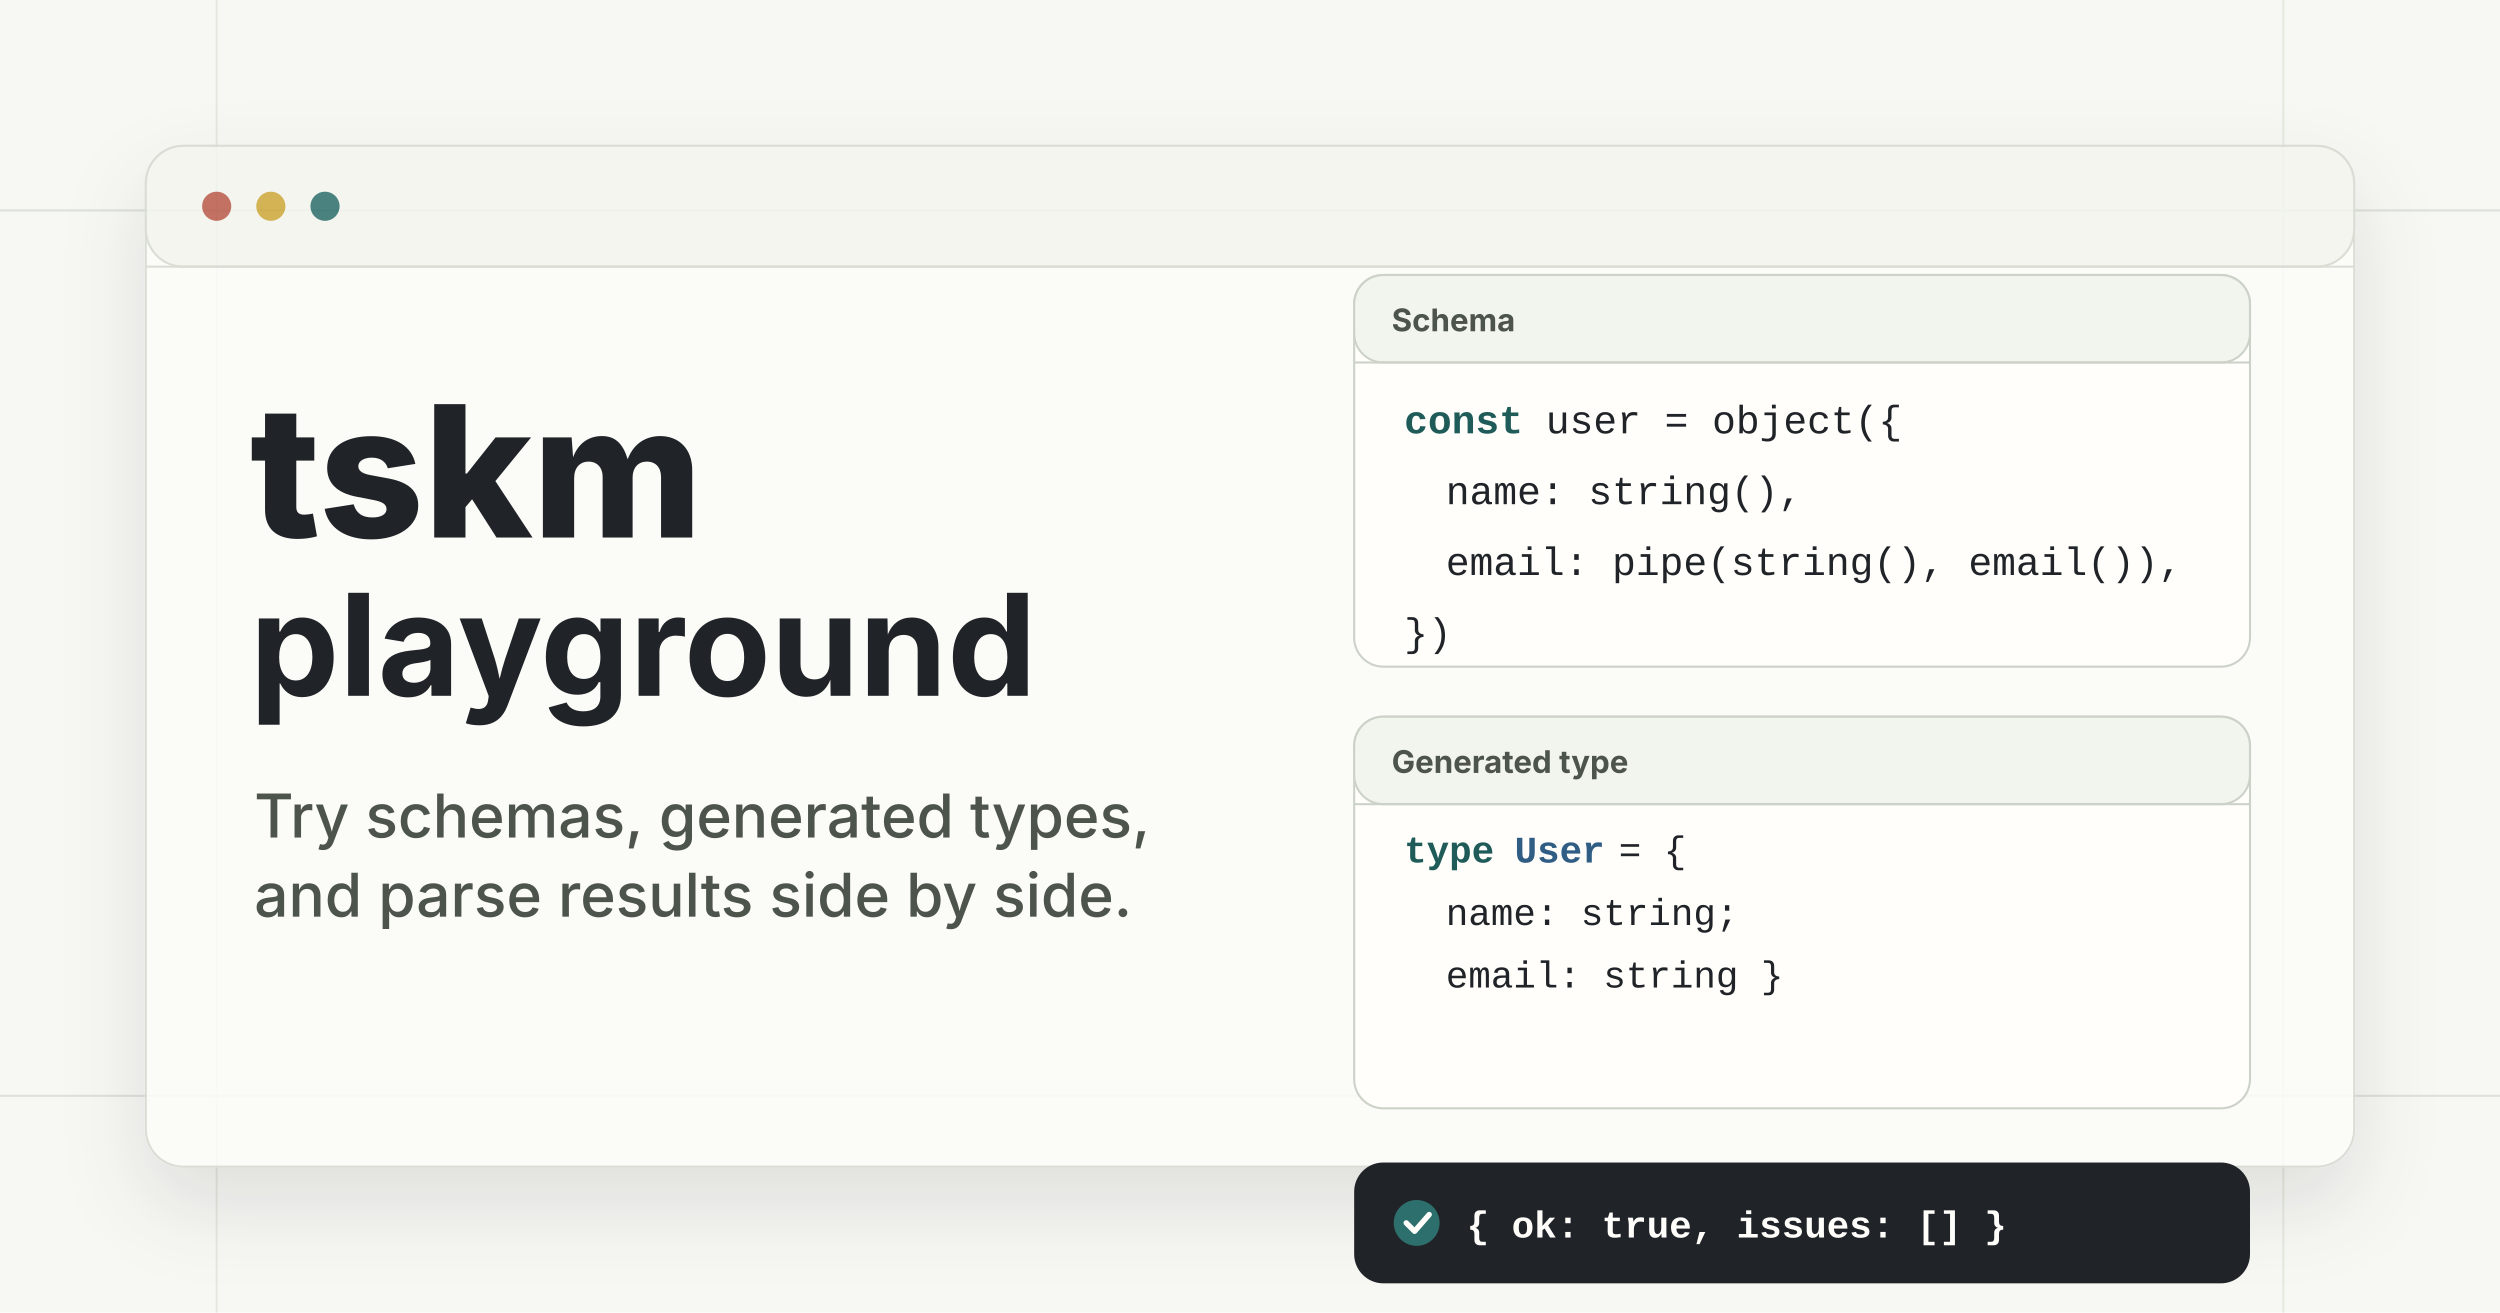
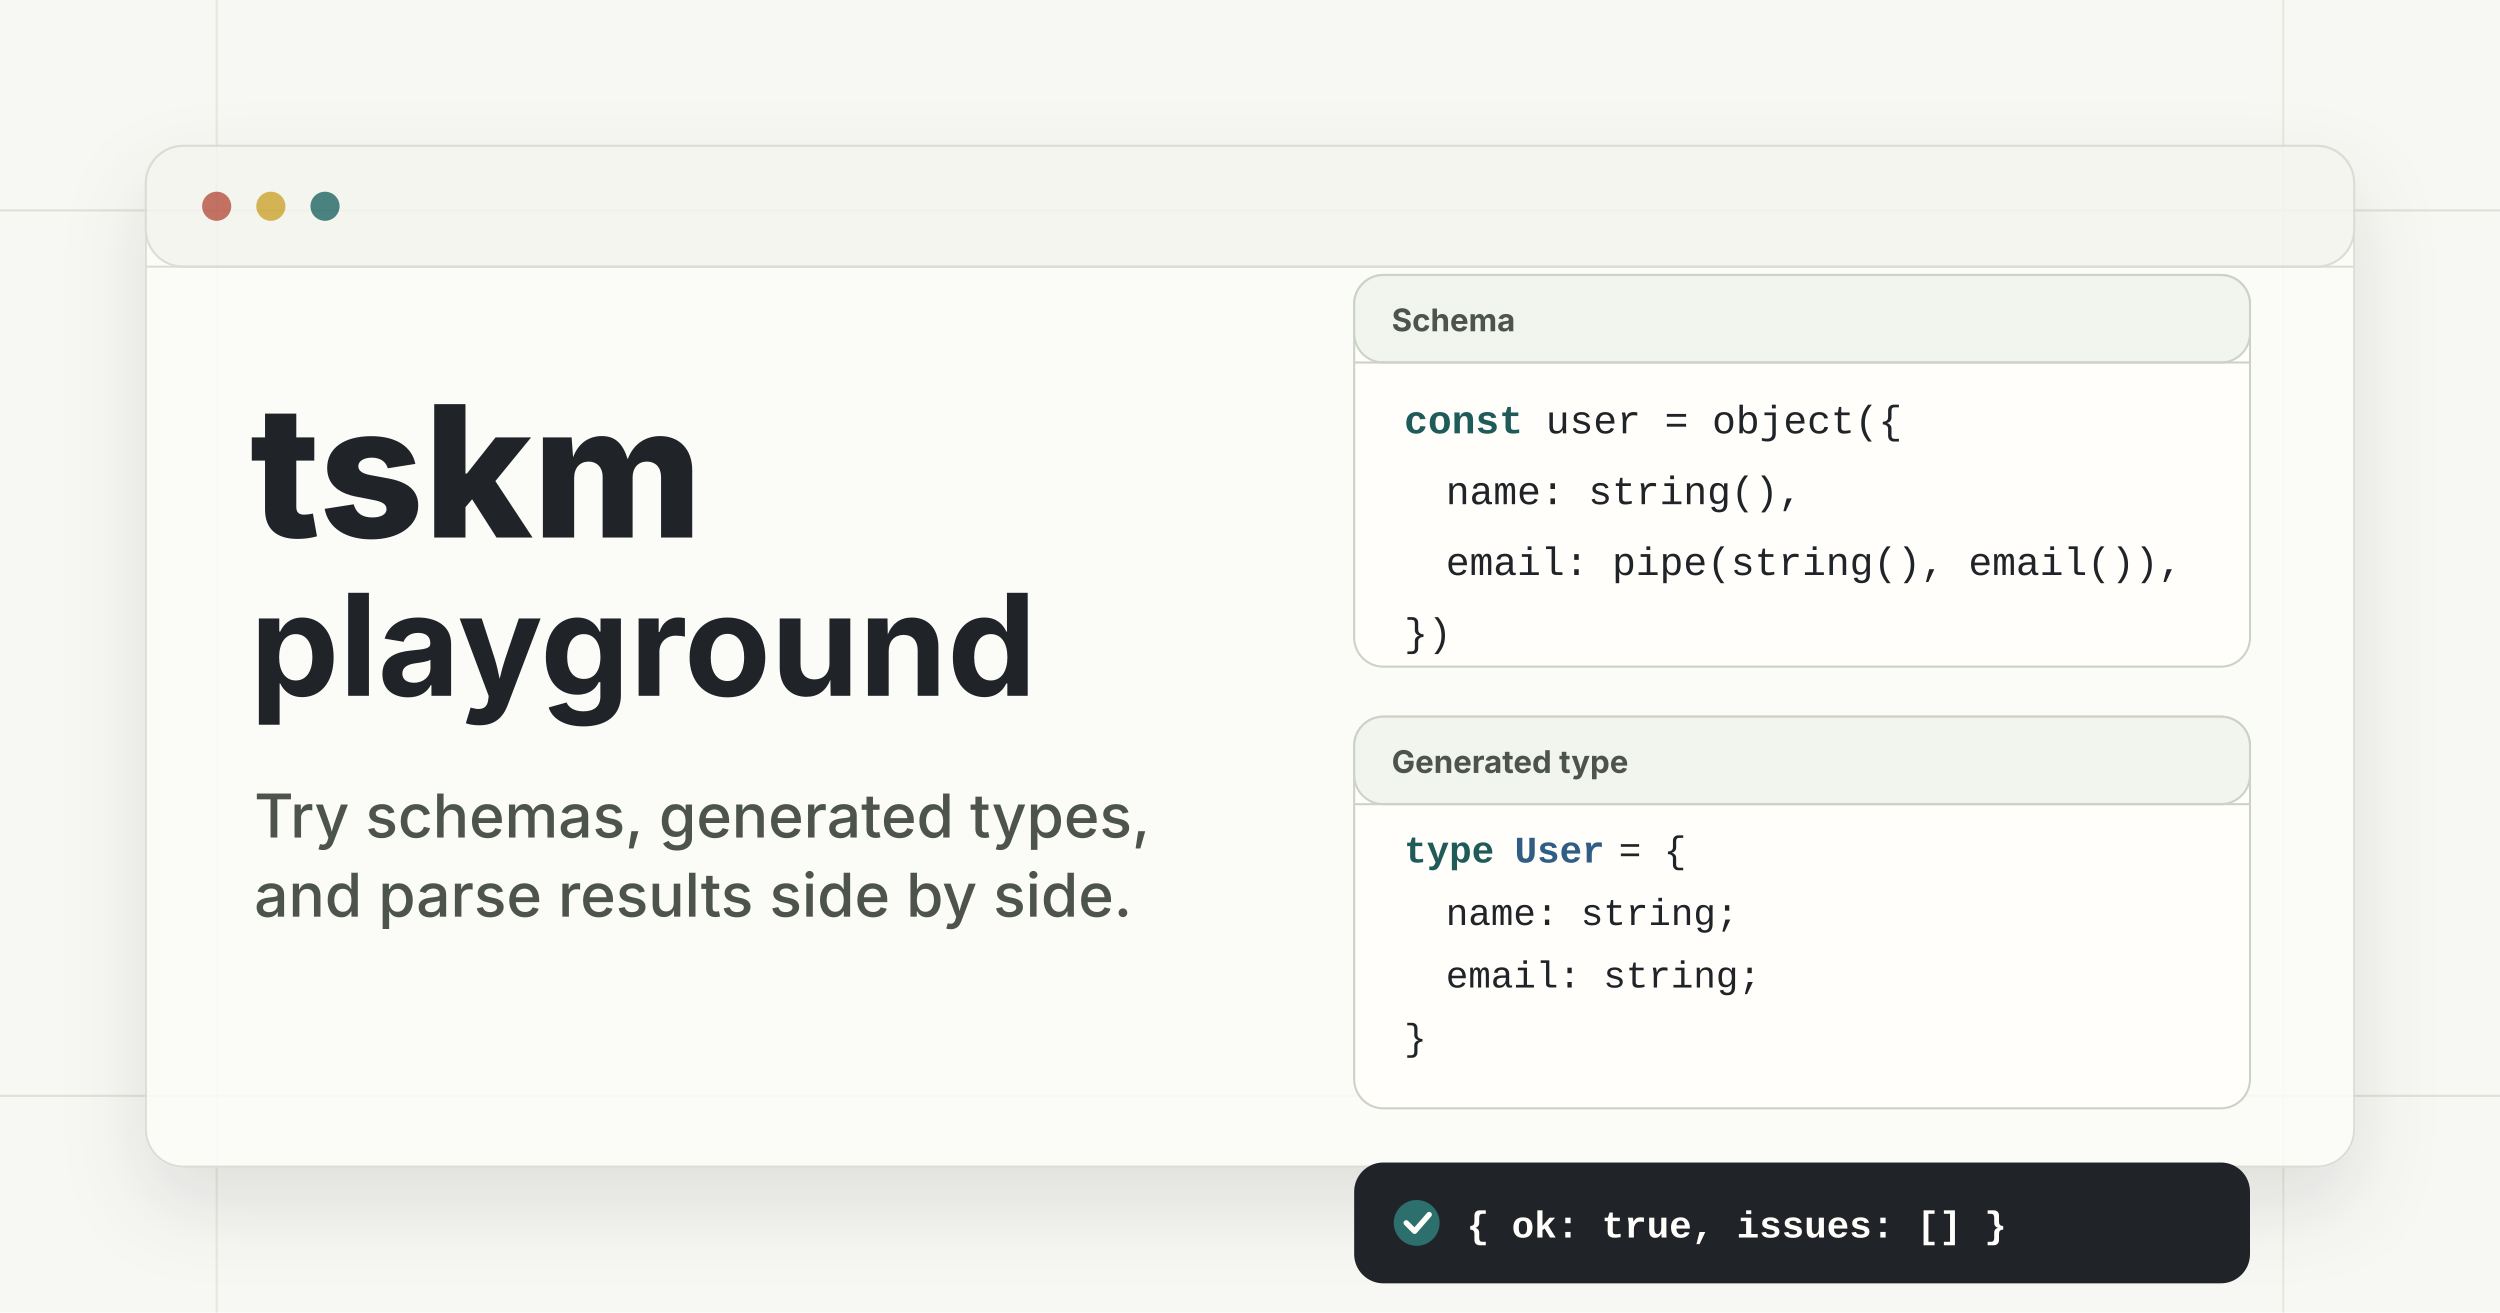
<svg xmlns="http://www.w3.org/2000/svg" width="1200" height="630" viewBox="0 0 1200 630" fill="none" role="img" aria-labelledby="title description">
  <defs>
    <filter id="panel-shadow" x="-20%" y="-20%" width="140%" height="140%" color-interpolation-filters="sRGB">
      <feDropShadow dx="0" dy="18" stdDeviation="20" flood-color="#202428" flood-opacity="0.12" />
    </filter>
    <style>
      .sans {
        font-family: Inter, ui-sans-serif, system-ui, -apple-system, BlinkMacSystemFont, "Segoe UI", sans-serif;
      }
      .mono {
        font-family: "SF Mono", ui-monospace, Menlo, Monaco, Consolas, "Liberation Mono", monospace;
      }
      .code-keyword {
        fill: #1f5b59;
      }
      .code-string {
        fill: #8b4d18;
      }
      .code-type {
        fill: #2f5d84;
      }
      .code-muted {
        fill: #6d746b;
      }
    </style>
  </defs>
  <rect width="1200" height="630" fill="#F7F8F4" />
  <path d="M0 101H1200" stroke="#DDE1D8" stroke-width="1" />
  <path d="M0 526H1200" stroke="#DDE1D8" stroke-width="1" />
  <path d="M104 0V630" stroke="#E5E8DF" stroke-width="1" />
  <path d="M1096 0V630" stroke="#E5E8DF" stroke-width="1" />
  <g opacity="0.86">
    <rect x="70" y="70" width="1060" height="490" rx="18" fill="#FBFCF8" stroke="#D6D9D1" filter="url(#panel-shadow)" />
    <rect x="70" y="70" width="1060" height="58" rx="18" fill="#F2F4EE" stroke="#D6D9D1" />
    <path d="M70 128H1130" stroke="#D6D9D1" />
    <circle cx="104" cy="99" r="7" fill="#B95C4B" />
    <circle cx="130" cy="99" r="7" fill="#CDA83A" />
    <circle cx="156" cy="99" r="7" fill="#2D6F6D" />
  </g>
  <g transform="translate(120 146)">
    <text class="sans" x="0" y="112" fill="#202428" font-size="88" font-weight="760" letter-spacing="0">tskm</text>
    <text class="sans" x="0" y="188" fill="#202428" font-size="68" font-weight="650" letter-spacing="0">playground</text>
    <text class="sans" x="2" y="256" fill="#4D544B" font-size="29" font-weight="450" letter-spacing="0">Try schemas, generated types,</text>
    <text class="sans" x="2" y="294" fill="#4D544B" font-size="29" font-weight="450" letter-spacing="0">and parse results side by side.</text>
  </g>
  <g transform="translate(650 132)">
    <rect x="0" y="0" width="430" height="188" rx="14" fill="#FFFEFB" stroke="#CCD2C8" />
    <rect x="0" y="0" width="430" height="42" rx="14" fill="#F2F4EE" stroke="#CCD2C8" />
    <path d="M0 42H430" stroke="#CCD2C8" />
    <text class="sans" x="18" y="27" fill="#4D544B" font-size="15" font-weight="700" letter-spacing="0">Schema</text>
    <text class="mono code-keyword" x="24" y="76" font-size="19" font-weight="600" letter-spacing="0">const</text>
    <text class="mono" x="92" y="76" fill="#202428" font-size="19" letter-spacing="0">user = object({</text>
    <text class="mono" x="44" y="110" fill="#202428" font-size="19" letter-spacing="0">name: string(),</text>
    <text class="mono" x="44" y="144" fill="#202428" font-size="19" letter-spacing="0">email: pipe(string(), email()),</text>
    <text class="mono" x="24" y="178" fill="#202428" font-size="19" letter-spacing="0">})</text>
    <rect x="0" y="212" width="430" height="188" rx="14" fill="#FFFEFB" stroke="#CCD2C8" />
    <rect x="0" y="212" width="430" height="42" rx="14" fill="#F2F4EE" stroke="#CCD2C8" />
    <path d="M0 254H430" stroke="#CCD2C8" />
    <text class="sans" x="18" y="239" fill="#4D544B" font-size="15" font-weight="700" letter-spacing="0">Generated type</text>
    <text class="mono code-keyword" x="24" y="282" font-size="18" font-weight="600" letter-spacing="0">type</text>
    <text class="mono code-type" x="77" y="282" font-size="18" font-weight="600" letter-spacing="0">User</text>
    <text class="mono" x="127" y="282" fill="#202428" font-size="18" letter-spacing="0">= {</text>
    <text class="mono" x="44" y="312" fill="#202428" font-size="18" letter-spacing="0">name: string;</text>
-     <text class="mono" x="44" y="342" fill="#202428" font-size="18" letter-spacing="0">email: string }</text>
+     <text class="mono" x="44" y="342" fill="#202428" font-size="18" letter-spacing="0">email: string;</text>
+     <text class="mono" x="24" y="372" fill="#202428" font-size="18" letter-spacing="0">}</text>
    <g transform="translate(0 426)">
      <rect x="0" y="0" width="430" height="58" rx="14" fill="#202428" />
      <circle cx="30" cy="29" r="11" fill="#2D6F6D" />
      <path d="M25 29L29 33L36 25" stroke="#FFFEFB" stroke-width="2.6" stroke-linecap="round" stroke-linejoin="round" />
      <text class="mono" x="54" y="36" fill="#FFFEFB" font-size="18" font-weight="600" letter-spacing="0">{ ok: true, issues: [] }</text>
    </g>
  </g>
</svg>
